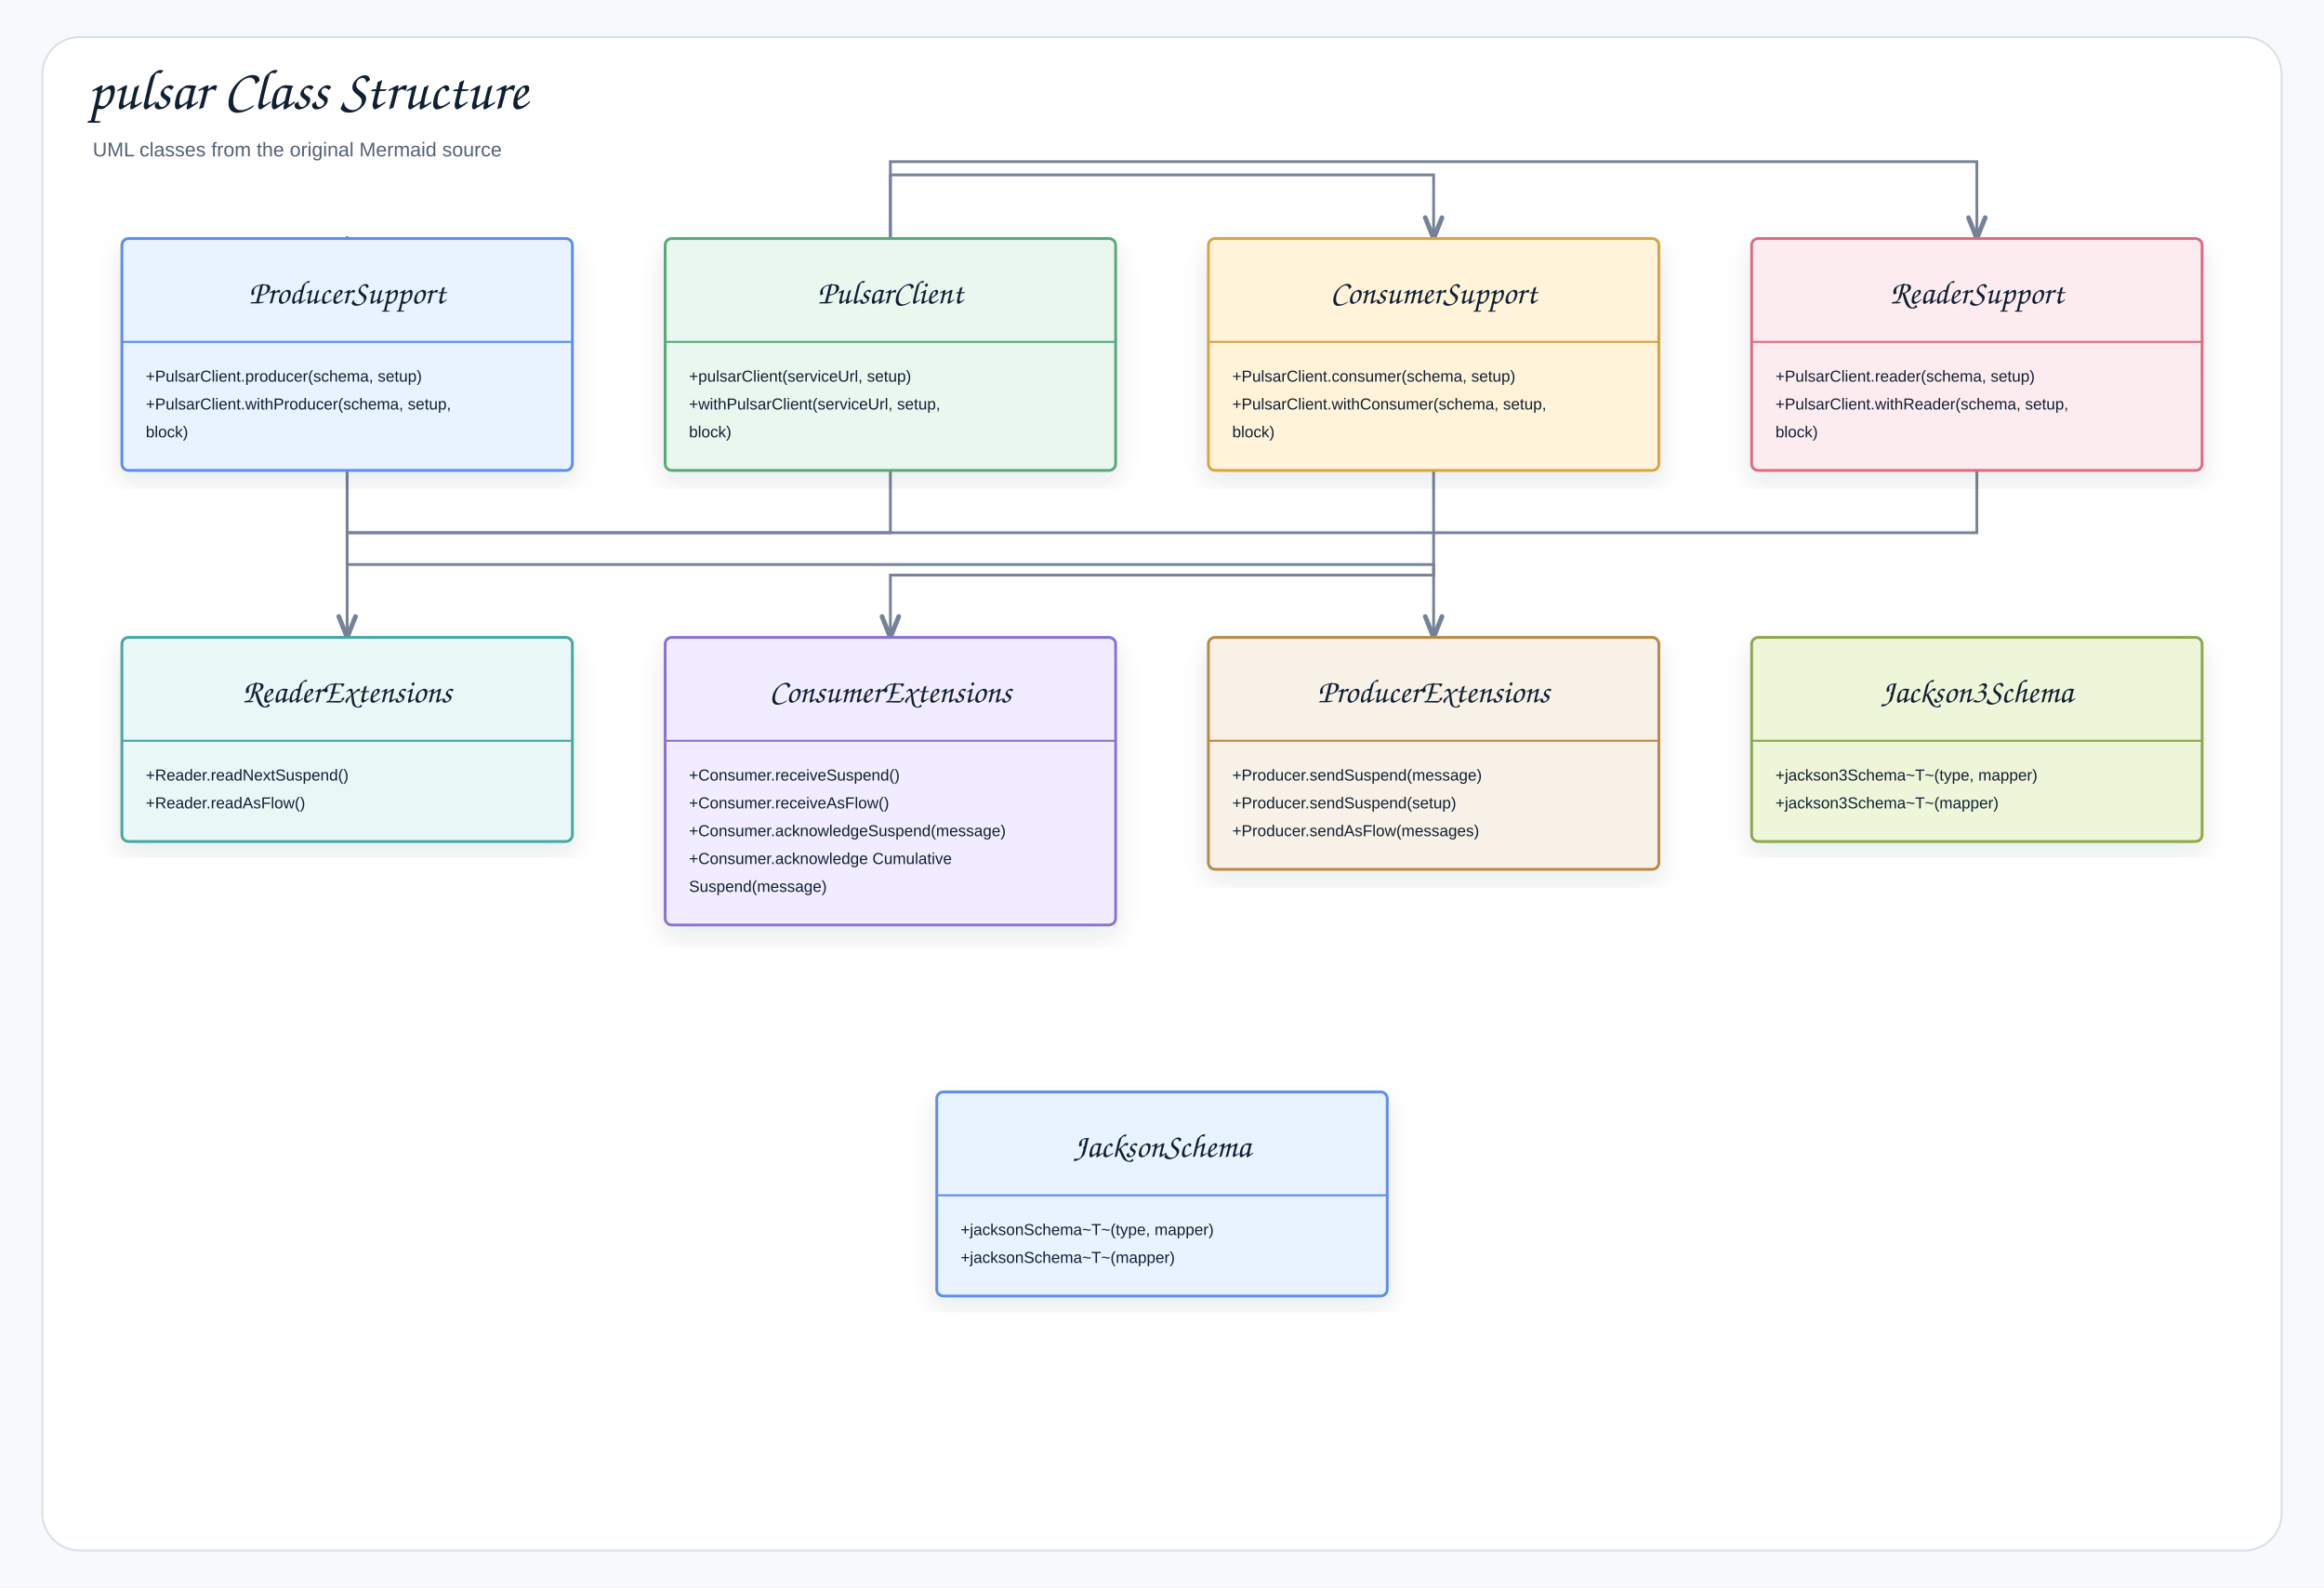
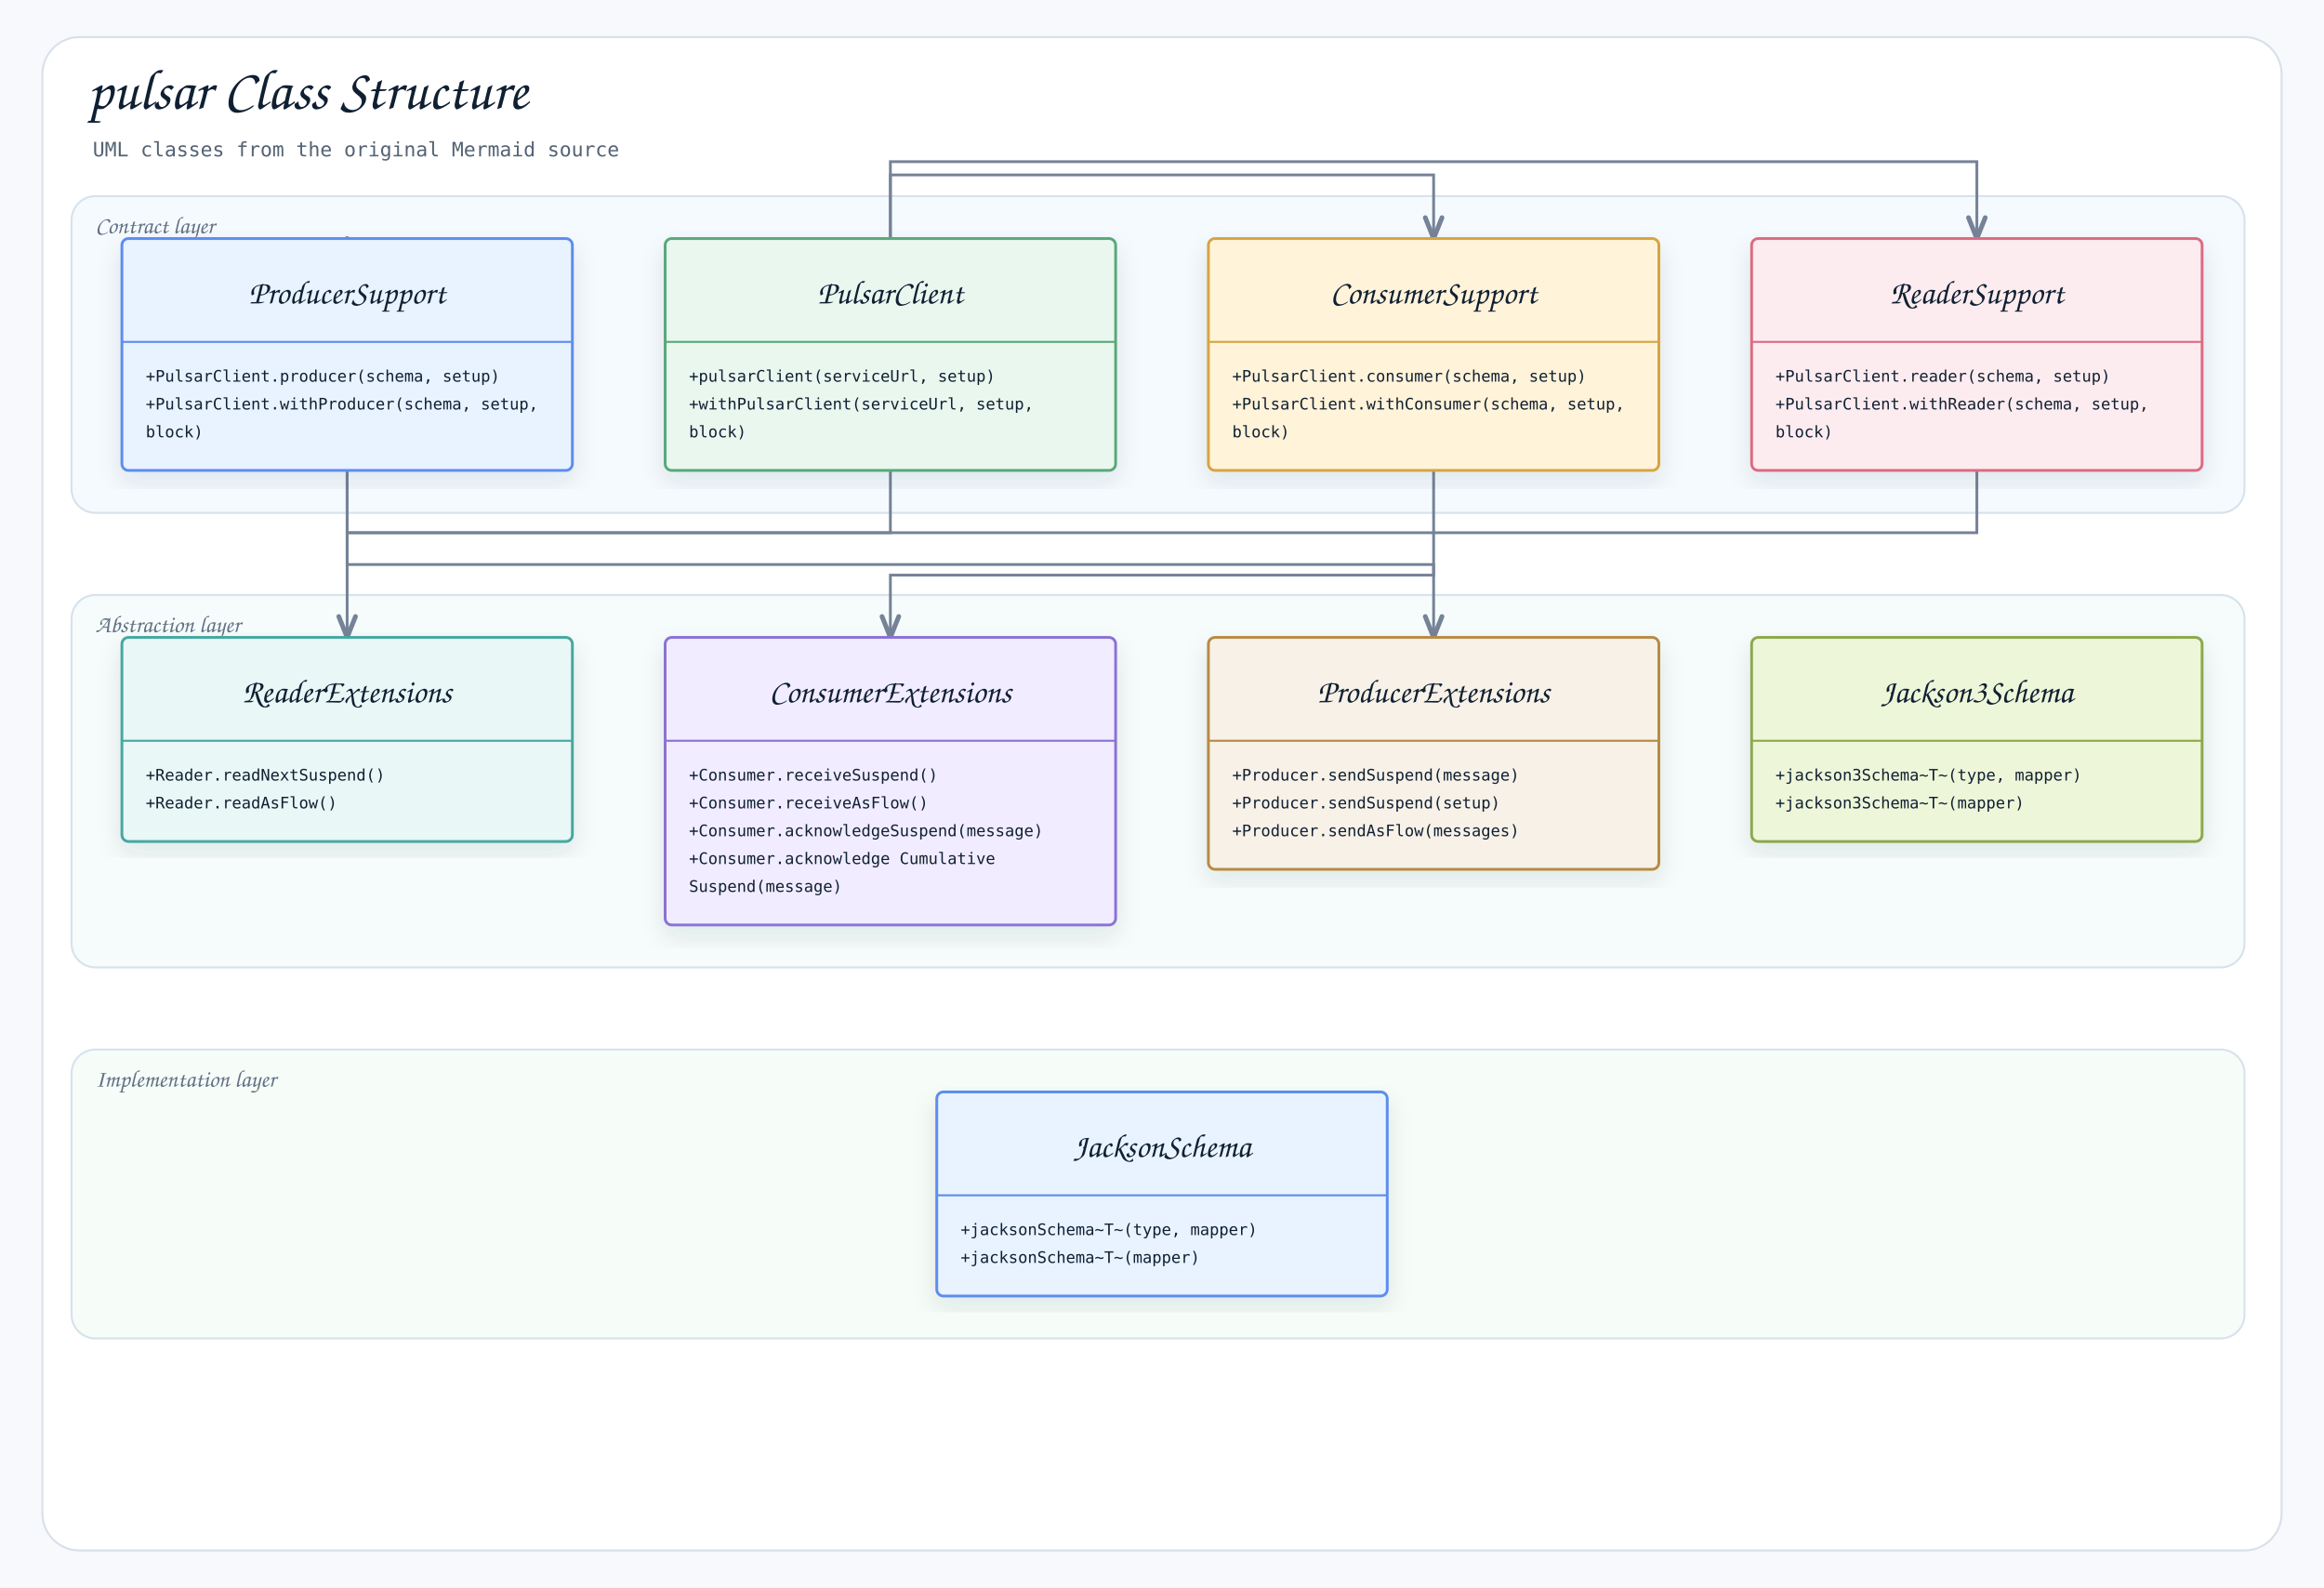
<svg xmlns="http://www.w3.org/2000/svg" width="1754" height="1198" viewBox="0 0 1754 1198" role="img" aria-label="pulsar Class Structure">
  <defs>
    <filter id="shadow" x="-8%" y="-8%" width="116%" height="116%">
      <feDropShadow dx="0" dy="8" stdDeviation="9" flood-color="#1f2937" flood-opacity="0.10" />
    </filter>
    <marker id="openArrow" markerWidth="10" markerHeight="8" refX="8.5" refY="4" orient="auto" markerUnits="strokeWidth">
      <path d="M 1 1 L 8.5 4 L 1 7" fill="none" stroke="#758297" stroke-width="1.7" stroke-linecap="round" stroke-linejoin="round" />
    </marker>
    <marker id="inherit" markerWidth="11" markerHeight="10" refX="9.5" refY="5" orient="auto" markerUnits="strokeWidth">
      <path d="M 0.5 1 L 9.5 5 L 0.5 9 Z" fill="#ffffff" stroke="#758297" stroke-width="1.7" />
    </marker>
    <style>
    .canvas{fill:#f7f9fc}.frame{fill:#fff;stroke:#d8e0ea;stroke-width:1.5}
-     .title{font-family:"Architects Daughter","Comic Sans MS","Comic Sans",cursive;font-size:43px;font-weight:400;fill:#102033}
-     .subtitle{font-family:"Comic Sans MS","Comic Sans","Comic Neue",Arial,sans-serif;font-size:15px;font-weight:400;fill:#536273}
-     .label{font-family:"Architects Daughter","Comic Sans MS","Comic Sans",cursive;font-size:25px;font-weight:400;fill:#102033}
-     .smallLabel{font-family:"Architects Daughter","Comic Sans MS","Comic Sans",cursive;font-size:21px;font-weight:400;fill:#102033}
-     .mono{font-family:"Comic Sans MS","Comic Sans","Comic Neue",Arial,sans-serif;font-size:12px;font-weight:400;fill:#102033}
-     .small{font-family:"Comic Sans MS","Comic Sans","Comic Neue",Arial,sans-serif;font-size:12px;font-weight:400;fill:#536273}
-     .strong{font-family:"Comic Sans MS","Comic Sans","Comic Neue",Arial,sans-serif;font-size:13px;font-weight:400;fill:#102033}
+     .title{font-family:"Architects Daughter","Comic Mono","Comic Sans MS","Comic Sans",cursive;font-size:43px;font-weight:400;fill:#102033}
+     .subtitle{font-family:"Comic Mono","Comic Sans MS","Comic Sans",monospace;font-size:15px;font-weight:400;fill:#536273}
+     .label{font-family:"Architects Daughter","Comic Mono","Comic Sans MS","Comic Sans",cursive;font-size:25px;font-weight:400;fill:#102033}
+     .smallLabel{font-family:"Architects Daughter","Comic Mono","Comic Sans MS","Comic Sans",cursive;font-size:21px;font-weight:400;fill:#102033}
+     .mono{font-family:"Comic Mono","Comic Sans MS","Comic Sans",monospace;font-size:12px;font-weight:400;fill:#102033}
+     .small{font-family:"Comic Mono","Comic Sans MS","Comic Sans",monospace;font-size:12px;font-weight:400;fill:#536273}
+     .strong{font-family:"Comic Mono","Comic Sans MS","Comic Sans",monospace;font-size:13px;font-weight:400;fill:#102033}
    .card{stroke-width:2.1;filter:url(#shadow)}.compartment{stroke-width:1.5;fill:none}
    .line{stroke:#758297;stroke-width:2.1;fill:none;marker-end:url(#openArrow)}
    .plainLine{stroke:#758297;stroke-width:2.1;fill:none}
    .dashed{stroke:#758297;stroke-width:2.1;stroke-dasharray:7 6;fill:none;marker-end:url(#openArrow)}
    .inheritLine{stroke:#758297;stroke-width:2.2;fill:none;marker-end:url(#inherit)}
    .implLine{stroke:#758297;stroke-width:2.2;stroke-dasharray:8 7;fill:none;marker-end:url(#inherit)}
-   </style>
+ 
+       /* README_LAYER_BANDS:START */
+       .readmeLayerBand{fill-opacity:.42;stroke:#D7E2EC;stroke-width:1.5}
+       .readmeLayerLabel{font-family:"Architects Daughter","Comic Mono","Comic Sans MS","Comic Sans",cursive;font-size:18px;fill:#627184;font-weight:400}
+       /* README_LAYER_BANDS:END */
+     </style>
  </defs>
  <rect class="canvas" width="1754" height="1198" />
  <rect class="frame" x="32" y="28" width="1690" height="1142" rx="28" />
  <text class="title" x="66" y="82">pulsar Class Structure</text>
  <text class="subtitle" x="70" y="118">UML classes from the original Mermaid source</text>
+   <g id="readme-layer-bands">
+     <g id="readme-layer-1">
+       <rect class="readmeLayerBand" x="54" y="148" width="1640" height="239" rx="18" fill="#E8F3FF" />
+       <text class="readmeLayerLabel" x="72" y="176">Contract layer</text>
+     </g>
+     <g id="readme-layer-2">
+       <rect class="readmeLayerBand" x="54" y="449" width="1640" height="281" rx="18" fill="#E9F7F6" />
+       <text class="readmeLayerLabel" x="72" y="477">Abstraction layer</text>
+     </g>
+     <g id="readme-layer-3">
+       <rect class="readmeLayerBand" x="54" y="792" width="1640" height="218" rx="18" fill="#EAF7EF" />
+       <text class="readmeLayerLabel" x="72" y="820">Implementation layer</text>
+     </g>
+   </g>
  <path class="line" d="M1492 355 L1492 402 L262 402 L262 481" />
  <path class="line" d="M1082 355 L1082 434 L672 434 L672 481" />
  <path class="line" d="M262 355 L262 426 L1082 426 L1082 481" />
  <path class="line" d="M672 355 L672 122 L1492 122 L1492 180" />
  <path class="line" d="M672 355 L672 132 L1082 132 L1082 180" />
  <path class="line" d="M672 355 L672 402 L262 402 L262 180" />
  <g transform="translate(92,180)">
    <rect class="card" x="0" y="0" width="340" height="175" rx="5" fill="#E8F3FF" stroke="#5B8DEF" />
    <line class="compartment" x1="0" y1="78" x2="340" y2="78" stroke="#5B8DEF" />
    <text class="label" x="170" y="49" text-anchor="middle">ProducerSupport</text>
    <text class="mono" x="18" y="108">+PulsarClient.producer(schema, setup)</text>
    <text class="mono" x="18" y="129">+PulsarClient.withProducer(schema, setup,</text>
    <text class="mono" x="18" y="150">block)</text>
  </g>
  <g transform="translate(502,180)">
    <rect class="card" x="0" y="0" width="340" height="175" rx="5" fill="#EAF7EF" stroke="#58A978" />
    <line class="compartment" x1="0" y1="78" x2="340" y2="78" stroke="#58A978" />
    <text class="label" x="170" y="49" text-anchor="middle">PulsarClient</text>
    <text class="mono" x="18" y="108">+pulsarClient(serviceUrl, setup)</text>
    <text class="mono" x="18" y="129">+withPulsarClient(serviceUrl, setup,</text>
    <text class="mono" x="18" y="150">block)</text>
  </g>
  <g transform="translate(912,180)">
    <rect class="card" x="0" y="0" width="340" height="175" rx="5" fill="#FFF3D9" stroke="#D6A441" />
    <line class="compartment" x1="0" y1="78" x2="340" y2="78" stroke="#D6A441" />
    <text class="label" x="170" y="49" text-anchor="middle">ConsumerSupport</text>
    <text class="mono" x="18" y="108">+PulsarClient.consumer(schema, setup)</text>
    <text class="mono" x="18" y="129">+PulsarClient.withConsumer(schema, setup,</text>
    <text class="mono" x="18" y="150">block)</text>
  </g>
  <g transform="translate(1322,180)">
    <rect class="card" x="0" y="0" width="340" height="175" rx="5" fill="#FDECEF" stroke="#DC6B82" />
    <line class="compartment" x1="0" y1="78" x2="340" y2="78" stroke="#DC6B82" />
    <text class="label" x="170" y="49" text-anchor="middle">ReaderSupport</text>
    <text class="mono" x="18" y="108">+PulsarClient.reader(schema, setup)</text>
    <text class="mono" x="18" y="129">+PulsarClient.withReader(schema, setup,</text>
    <text class="mono" x="18" y="150">block)</text>
  </g>
  <g transform="translate(92,481)">
    <rect class="card" x="0" y="0" width="340" height="154" rx="5" fill="#E9F7F6" stroke="#45A7A1" />
    <line class="compartment" x1="0" y1="78" x2="340" y2="78" stroke="#45A7A1" />
    <text class="label" x="170" y="49" text-anchor="middle">ReaderExtensions</text>
    <text class="mono" x="18" y="108">+Reader.readNextSuspend()</text>
    <text class="mono" x="18" y="129">+Reader.readAsFlow()</text>
  </g>
  <g transform="translate(502,481)">
    <rect class="card" x="0" y="0" width="340" height="217" rx="5" fill="#F1ECFF" stroke="#8A72D6" />
    <line class="compartment" x1="0" y1="78" x2="340" y2="78" stroke="#8A72D6" />
    <text class="label" x="170" y="49" text-anchor="middle">ConsumerExtensions</text>
    <text class="mono" x="18" y="108">+Consumer.receiveSuspend()</text>
    <text class="mono" x="18" y="129">+Consumer.receiveAsFlow()</text>
    <text class="mono" x="18" y="150">+Consumer.acknowledgeSuspend(message)</text>
    <text class="mono" x="18" y="171">+Consumer.acknowledge Cumulative</text>
    <text class="mono" x="18" y="192">Suspend(message)</text>
  </g>
  <g transform="translate(912,481)">
    <rect class="card" x="0" y="0" width="340" height="175" rx="5" fill="#F7F1E7" stroke="#B88A44" />
    <line class="compartment" x1="0" y1="78" x2="340" y2="78" stroke="#B88A44" />
    <text class="label" x="170" y="49" text-anchor="middle">ProducerExtensions</text>
    <text class="mono" x="18" y="108">+Producer.sendSuspend(message)</text>
    <text class="mono" x="18" y="129">+Producer.sendSuspend(setup)</text>
    <text class="mono" x="18" y="150">+Producer.sendAsFlow(messages)</text>
  </g>
  <g transform="translate(1322,481)">
    <rect class="card" x="0" y="0" width="340" height="154" rx="5" fill="#EEF6D9" stroke="#8BA84D" />
    <line class="compartment" x1="0" y1="78" x2="340" y2="78" stroke="#8BA84D" />
    <text class="label" x="170" y="49" text-anchor="middle">Jackson3Schema</text>
    <text class="mono" x="18" y="108">+jackson3Schema~T~(type, mapper)</text>
    <text class="mono" x="18" y="129">+jackson3Schema~T~(mapper)</text>
  </g>
  <g transform="translate(707,824)">
    <rect class="card" x="0" y="0" width="340" height="154" rx="5" fill="#E8F3FF" stroke="#5B8DEF" />
    <line class="compartment" x1="0" y1="78" x2="340" y2="78" stroke="#5B8DEF" />
    <text class="label" x="170" y="49" text-anchor="middle">JacksonSchema</text>
    <text class="mono" x="18" y="108">+jacksonSchema~T~(type, mapper)</text>
    <text class="mono" x="18" y="129">+jacksonSchema~T~(mapper)</text>
  </g>
</svg>
